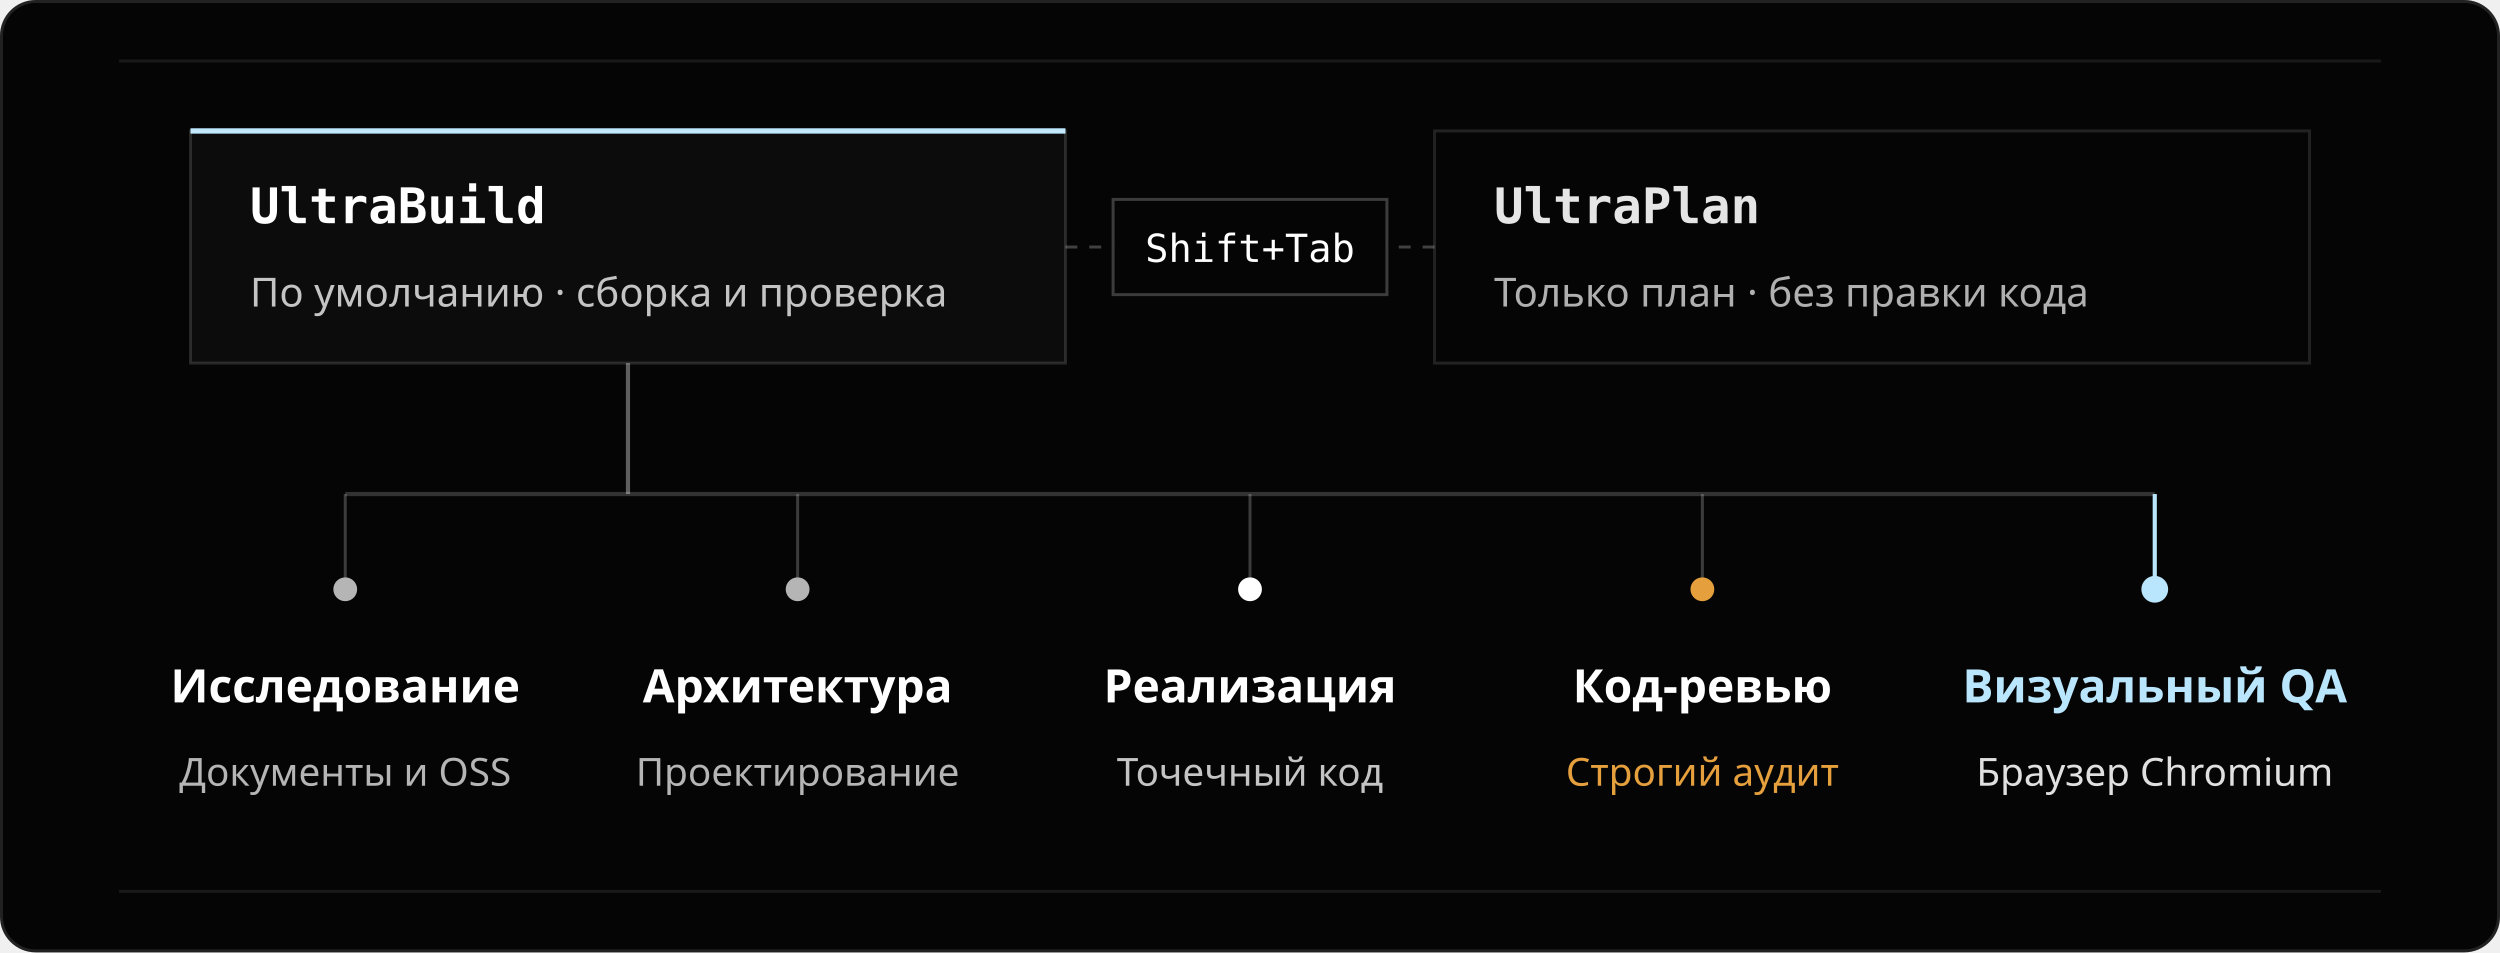
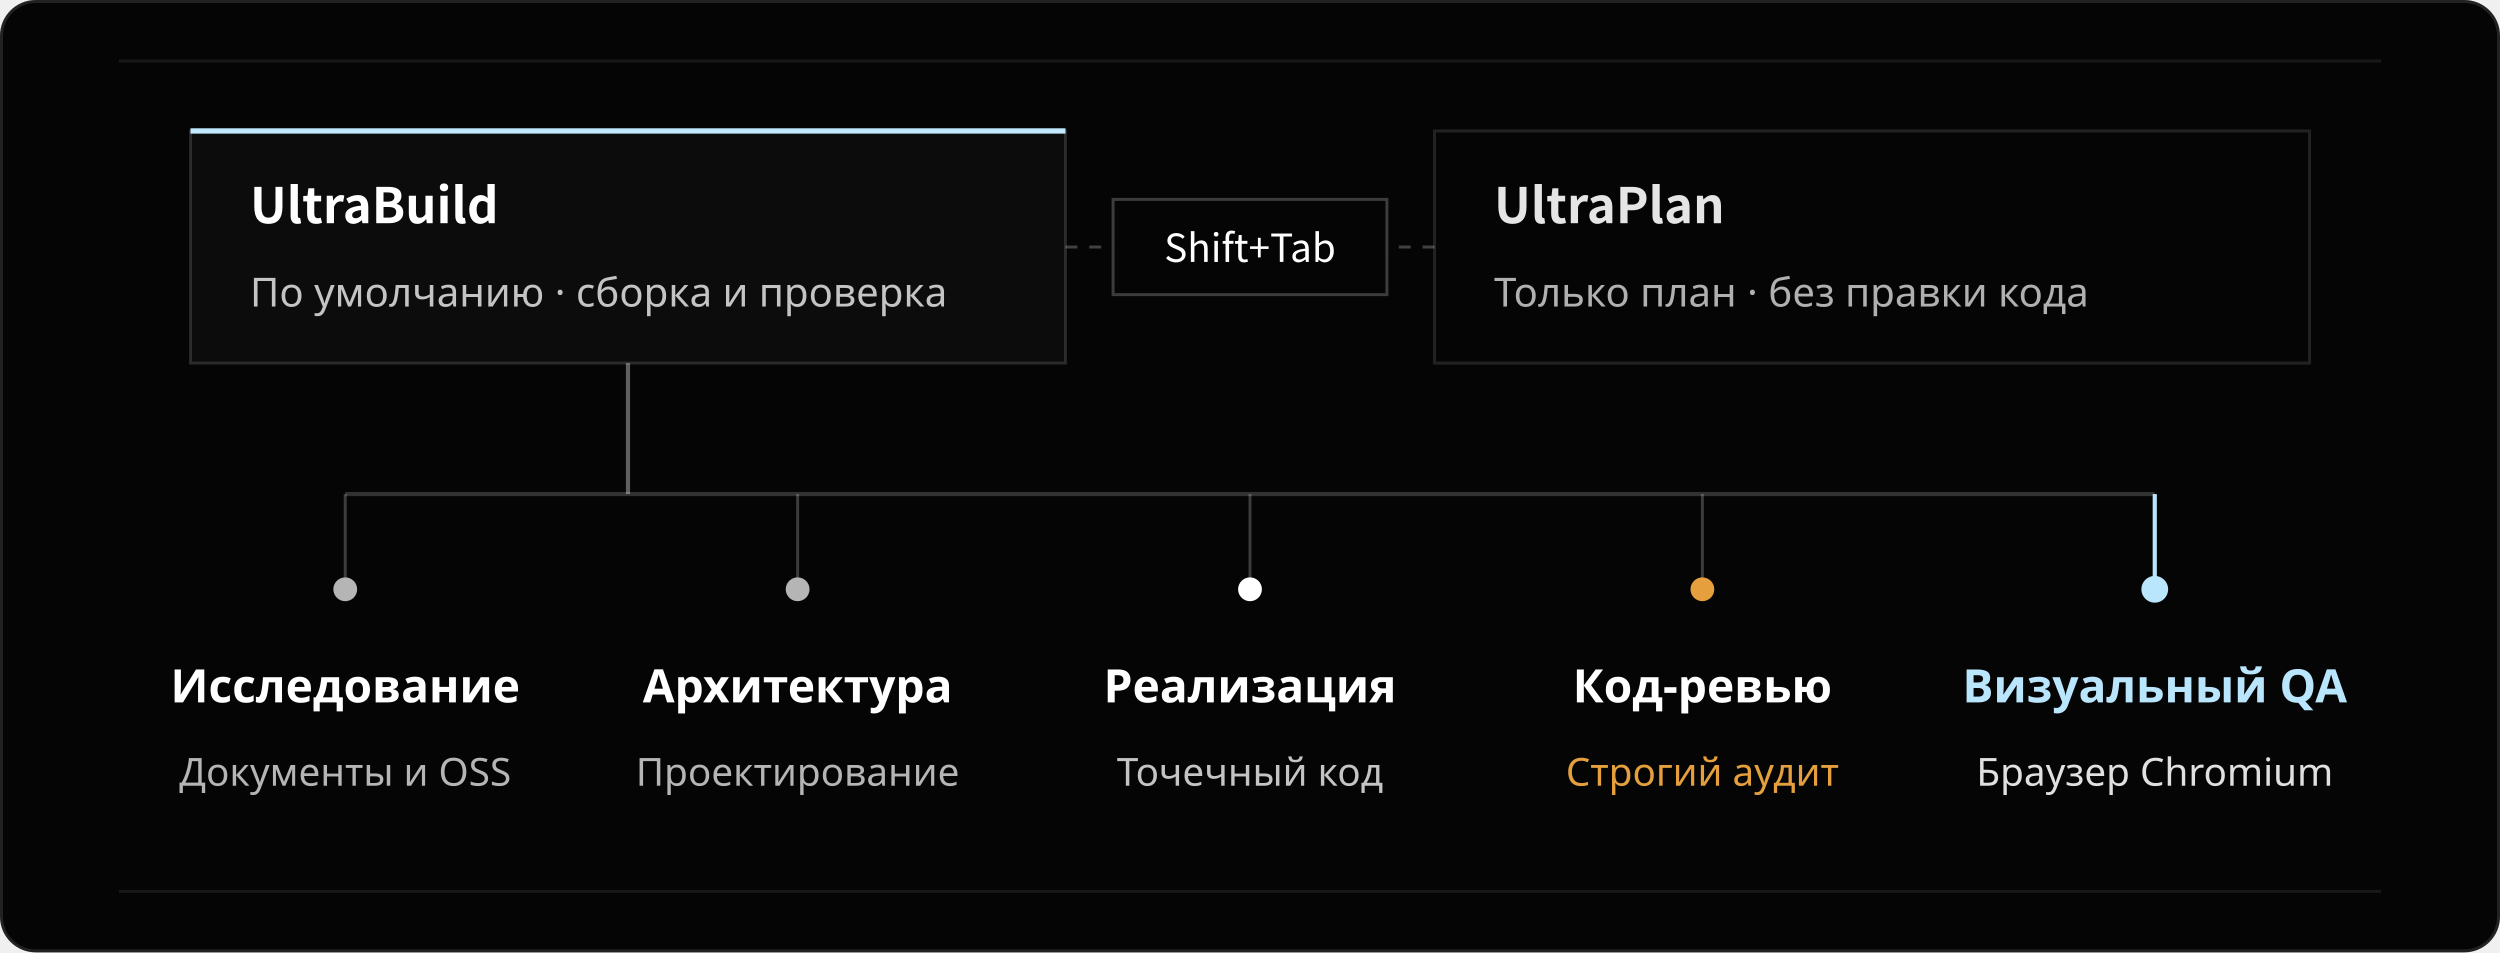
<svg xmlns="http://www.w3.org/2000/svg" viewBox="0 0 840 320" fill="none" direction="ltr" role="img" aria-label="Основные роли UltraBuild и UltraPlan и 5 фоновых экспертов">
  <rect width="840" height="320" rx="12" fill="#050505" />
  <rect x="0.5" y="0.5" width="839" height="319" rx="11.5" stroke="#FFFFFF" stroke-opacity="0.12" />
  <g transform="translate(40, 20)">
    <line x1="0" y1="0.5" x2="760" y2="0.5" stroke="#FFFFFF" stroke-opacity="0.08" />
    <line x1="0" y1="279.5" x2="760" y2="279.5" stroke="#FFFFFF" stroke-opacity="0.08" />
    <line x1="24" y1="24" x2="318" y2="24" stroke="#BAE6FD" stroke-width="1.8" />
    <rect x="24" y="24" width="294" height="78" fill="#FFFFFF" fill-opacity="0.03" stroke="#FFFFFF" stroke-opacity="0.14" />
-     <text x="44" y="55" fill="#FFFFFF" font-family="ui-monospace, SFMono-Regular, Menlo, Consolas, 'DejaVu Sans Mono', 'Noto Sans Arabic', 'PingFang SC', 'Noto Sans CJK SC', 'Noto Sans CJK TC', monospace" font-size="16.5" font-weight="600">UltraBuild</text>
+     <text x="44" y="55" fill="#FFFFFF" font-family="'JetBrains Mono', SFMono-Regular, Menlo, Consolas, 'Noto Sans Arabic', 'Geeza Pro', 'SF Arabic', 'PingFang SC', 'Noto Sans CJK SC', 'Noto Sans CJK TC', 'DejaVu Sans Mono', ui-monospace, monospace" font-size="16.5" font-weight="600">UltraBuild</text>
    <text x="44" y="83" fill="#C4C4C4" font-family="ui-sans-serif, -apple-system, BlinkMacSystemFont, 'Segoe UI', 'Noto Sans', 'Ubuntu Sans', 'Noto Sans Arabic', 'Geeza Pro', 'SF Arabic', 'PingFang SC', 'Hiragino Sans GB', 'Noto Sans CJK SC', 'Noto Sans CJK TC', 'Microsoft YaHei', sans-serif" font-size="13.5">По умолчанию · сборка и проверка</text>
    <line x1="318" y1="63" x2="442" y2="63" stroke="#FFFFFF" stroke-opacity="0.24" stroke-dasharray="4 4" />
    <rect x="334" y="47" width="92" height="32" fill="#050505" stroke="#FFFFFF" stroke-opacity="0.22" />
-     <text x="380" y="68" text-anchor="middle" fill="#FFFFFF" font-family="ui-monospace, SFMono-Regular, Menlo, Consolas, 'DejaVu Sans Mono', 'Noto Sans Arabic', 'PingFang SC', 'Noto Sans CJK SC', 'Noto Sans CJK TC', monospace" font-size="13">Shift+Tab</text>
+     <text x="380" y="68" text-anchor="middle" fill="#FFFFFF" font-family="'JetBrains Mono', SFMono-Regular, Menlo, Consolas, 'Noto Sans Arabic', 'Geeza Pro', 'SF Arabic', 'PingFang SC', 'Noto Sans CJK SC', 'Noto Sans CJK TC', 'DejaVu Sans Mono', ui-monospace, monospace" font-size="13">Shift+Tab</text>
    <rect x="442" y="24" width="294" height="78" fill="transparent" stroke="#FFFFFF" stroke-opacity="0.12" />
-     <text x="462" y="55" fill="#E5E5E5" font-family="ui-monospace, SFMono-Regular, Menlo, Consolas, 'DejaVu Sans Mono', 'Noto Sans Arabic', 'PingFang SC', 'Noto Sans CJK SC', 'Noto Sans CJK TC', monospace" font-size="16.5" font-weight="600">UltraPlan</text>
+     <text x="462" y="55" fill="#E5E5E5" font-family="'JetBrains Mono', SFMono-Regular, Menlo, Consolas, 'Noto Sans Arabic', 'Geeza Pro', 'SF Arabic', 'PingFang SC', 'Noto Sans CJK SC', 'Noto Sans CJK TC', 'DejaVu Sans Mono', ui-monospace, monospace" font-size="16.5" font-weight="600">UltraPlan</text>
    <text x="462" y="83" fill="#B0B0B0" font-family="ui-sans-serif, -apple-system, BlinkMacSystemFont, 'Segoe UI', 'Noto Sans', 'Ubuntu Sans', 'Noto Sans Arabic', 'Geeza Pro', 'SF Arabic', 'PingFang SC', 'Hiragino Sans GB', 'Noto Sans CJK SC', 'Noto Sans CJK TC', 'Microsoft YaHei', sans-serif" font-size="13.5">Только план · без правки кода</text>
    <line x1="171" y1="102" x2="171" y2="146" stroke="#FFFFFF" stroke-opacity="0.36" stroke-width="1.4" />
    <line x1="76" y1="146" x2="684" y2="146" stroke="#FFFFFF" stroke-opacity="0.18" stroke-width="1.4" />
    <line x1="76" y1="146" x2="76" y2="178" stroke="#FFFFFF" stroke-opacity="0.22" />
    <line x1="228" y1="146" x2="228" y2="178" stroke="#FFFFFF" stroke-opacity="0.22" />
    <line x1="380" y1="146" x2="380" y2="178" stroke="#FFFFFF" stroke-opacity="0.22" />
    <line x1="532" y1="146" x2="532" y2="178" stroke="#FFFFFF" stroke-opacity="0.22" />
    <line x1="684" y1="146" x2="684" y2="178" stroke="#BAE6FD" stroke-width="1.4" />
    <circle cx="76" cy="178" r="4" fill="#B5B5B5" />
    <circle cx="228" cy="178" r="4" fill="#B5B5B5" />
    <circle cx="380" cy="178" r="4" fill="#FFFFFF" />
    <circle cx="532" cy="178" r="4" fill="#E5A03D" />
    <circle cx="684" cy="178" r="4.5" fill="#BAE6FD" />
    <g font-family="ui-sans-serif, -apple-system, BlinkMacSystemFont, 'Segoe UI', 'Noto Sans', 'Ubuntu Sans', 'Noto Sans Arabic', 'Geeza Pro', 'SF Arabic', 'PingFang SC', 'Hiragino Sans GB', 'Noto Sans CJK SC', 'Noto Sans CJK TC', 'Microsoft YaHei', sans-serif" text-anchor="middle">
      <text x="76" y="216" fill="#FFFFFF" font-size="15.5" font-weight="600">Исследование</text>
      <text x="76" y="244" fill="#B5B5B5" font-size="13">Документы и OSS</text>
      <text x="228" y="216" fill="#FFFFFF" font-size="15.5" font-weight="600">Архитектура</text>
      <text x="228" y="244" fill="#B5B5B5" font-size="13">Проектирование</text>
      <text x="380" y="216" fill="#FFFFFF" font-size="15.5" font-weight="600">Реализация</text>
      <text x="380" y="244" fill="#C4C4C4" font-size="13">Точечный код</text>
      <text x="532" y="216" fill="#FFFFFF" font-size="15.5" font-weight="600">Код-ревью</text>
      <text x="532" y="244" fill="#E5A03D" font-size="13">Строгий аудит</text>
      <text x="684" y="216" fill="#BAE6FD" font-size="15.5" font-weight="600">Визуальный QA</text>
      <text x="684" y="244" fill="#E0E0E0" font-size="13">Браузер Chromium</text>
    </g>
  </g>
</svg>
